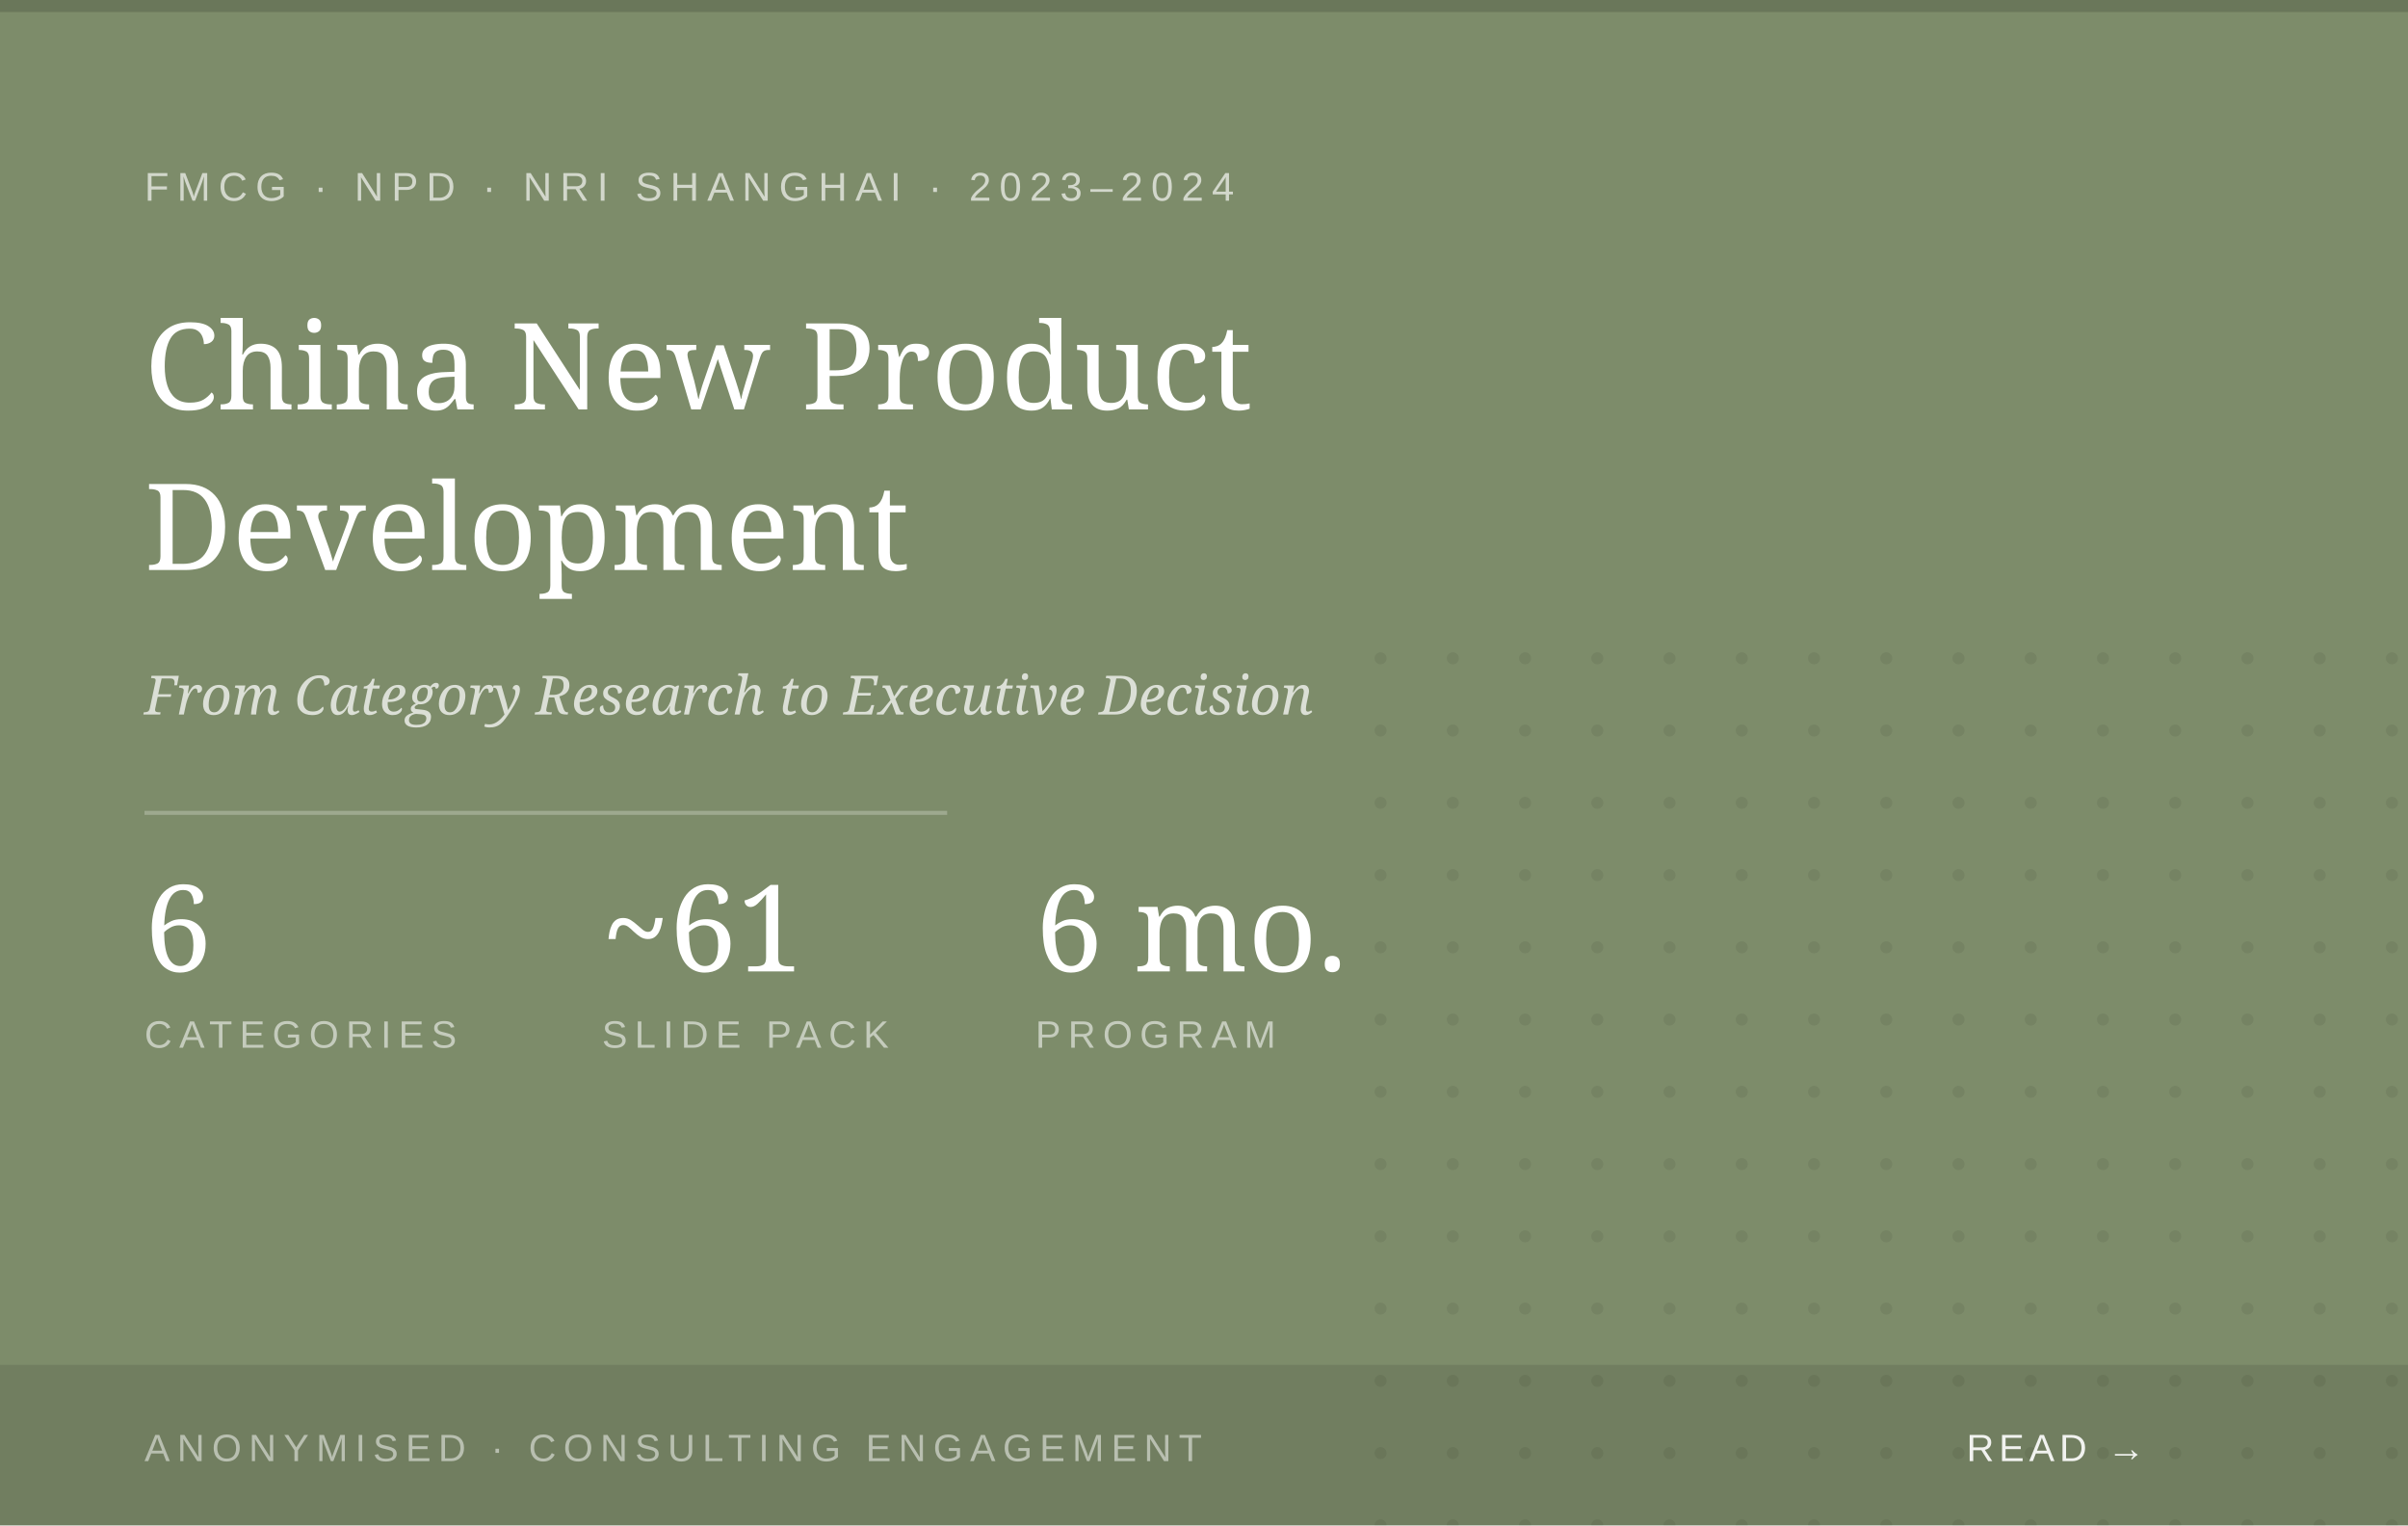
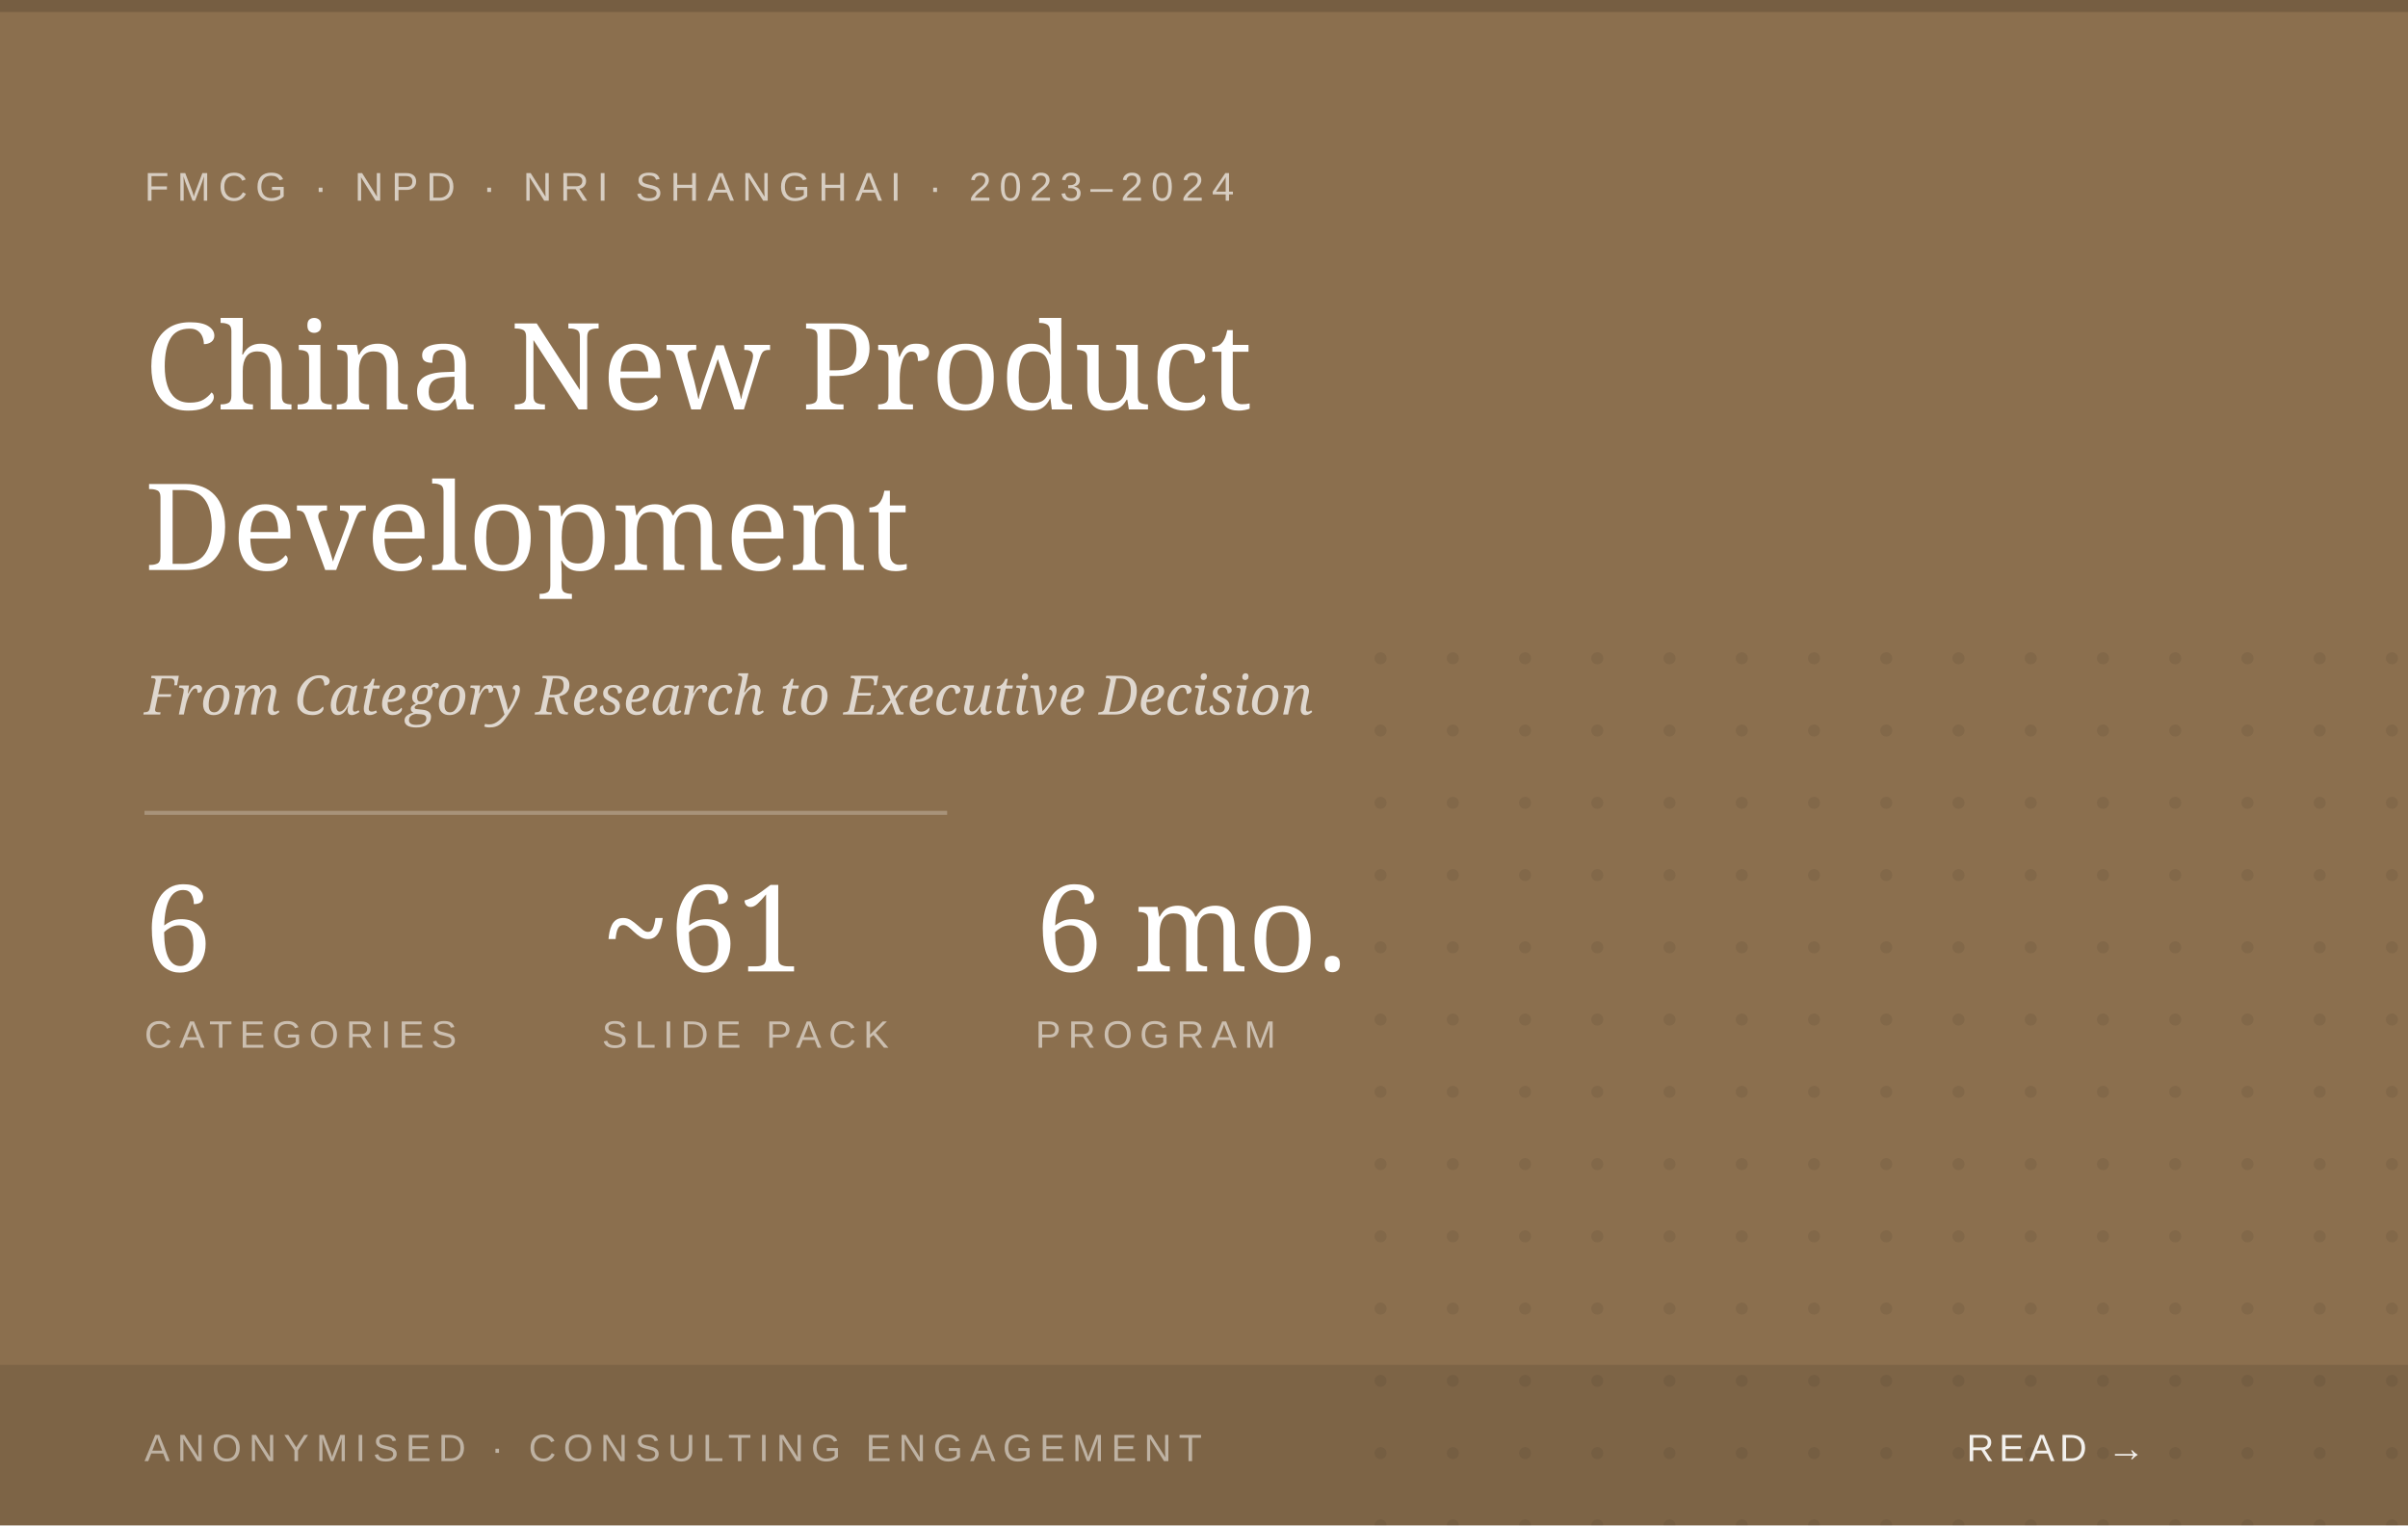
<svg xmlns="http://www.w3.org/2000/svg" viewBox="0 0 600 380" width="600" height="380">
  <defs>
    <pattern id="dots" x="0" y="0" width="18" height="18" patternUnits="userSpaceOnUse">
      <circle cx="2" cy="2" r="1.5" fill="rgba(0,0,0,0.07)" />
    </pattern>
  </defs>
-   <rect width="600" height="380" fill="#7D8C6A" />
+   <rect width="600" height="380" fill="#8B6F4E" />
  <rect x="330" y="160" width="270" height="220" fill="url(#dots)" />
  <rect x="0" y="0" width="600" height="3" fill="rgba(0,0,0,0.15)" />
  <text x="36" y="50" font-size="10" fill="rgba(255,255,255,0.65)" font-family="Arial,sans-serif" letter-spacing="2">FMCG · NPD · NRI SHANGHAI · 2023–2024</text>
  <text x="36" y="102" font-size="30" font-weight="400" fill="#ffffff" font-family="Georgia,serif">China New Product</text>
  <text x="36" y="142" font-size="30" font-weight="400" fill="#ffffff" font-family="Georgia,serif">Development</text>
  <text x="36" y="178" font-size="13.5" fill="rgba(255,255,255,0.72)" font-family="Georgia,serif" font-style="italic">From Category Research to Executive Decision</text>
  <rect x="36" y="202" width="200" height="1" fill="rgba(255,255,255,0.25)" />
  <text x="36" y="242" font-size="30" font-weight="400" fill="#ffffff" font-family="Georgia,serif">6</text>
  <text x="36" y="261" font-size="9.5" fill="rgba(255,255,255,0.55)" font-family="Arial,sans-serif" letter-spacing="1.8">CATEGORIES</text>
  <text x="150" y="242" font-size="30" font-weight="400" fill="#ffffff" font-family="Georgia,serif">~61</text>
  <text x="150" y="261" font-size="9.5" fill="rgba(255,255,255,0.55)" font-family="Arial,sans-serif" letter-spacing="1.8">SLIDE PACK</text>
  <text x="258" y="242" font-size="30" font-weight="400" fill="#ffffff" font-family="Georgia,serif">6 mo.</text>
  <text x="258" y="261" font-size="9.5" fill="rgba(255,255,255,0.55)" font-family="Arial,sans-serif" letter-spacing="1.8">PROGRAM</text>
  <rect x="0" y="340" width="600" height="40" fill="rgba(0,0,0,0.1)" />
  <text x="36" y="364" font-size="9.5" fill="rgba(255,255,255,0.5)" font-family="Arial,sans-serif" letter-spacing="1.8">ANONYMISED · CONSULTING ENGAGEMENT</text>
  <text x="490" y="364" font-size="9.5" fill="rgba(255,255,255,0.9)" font-family="Arial,sans-serif" letter-spacing="1.2">READ →</text>
</svg>
